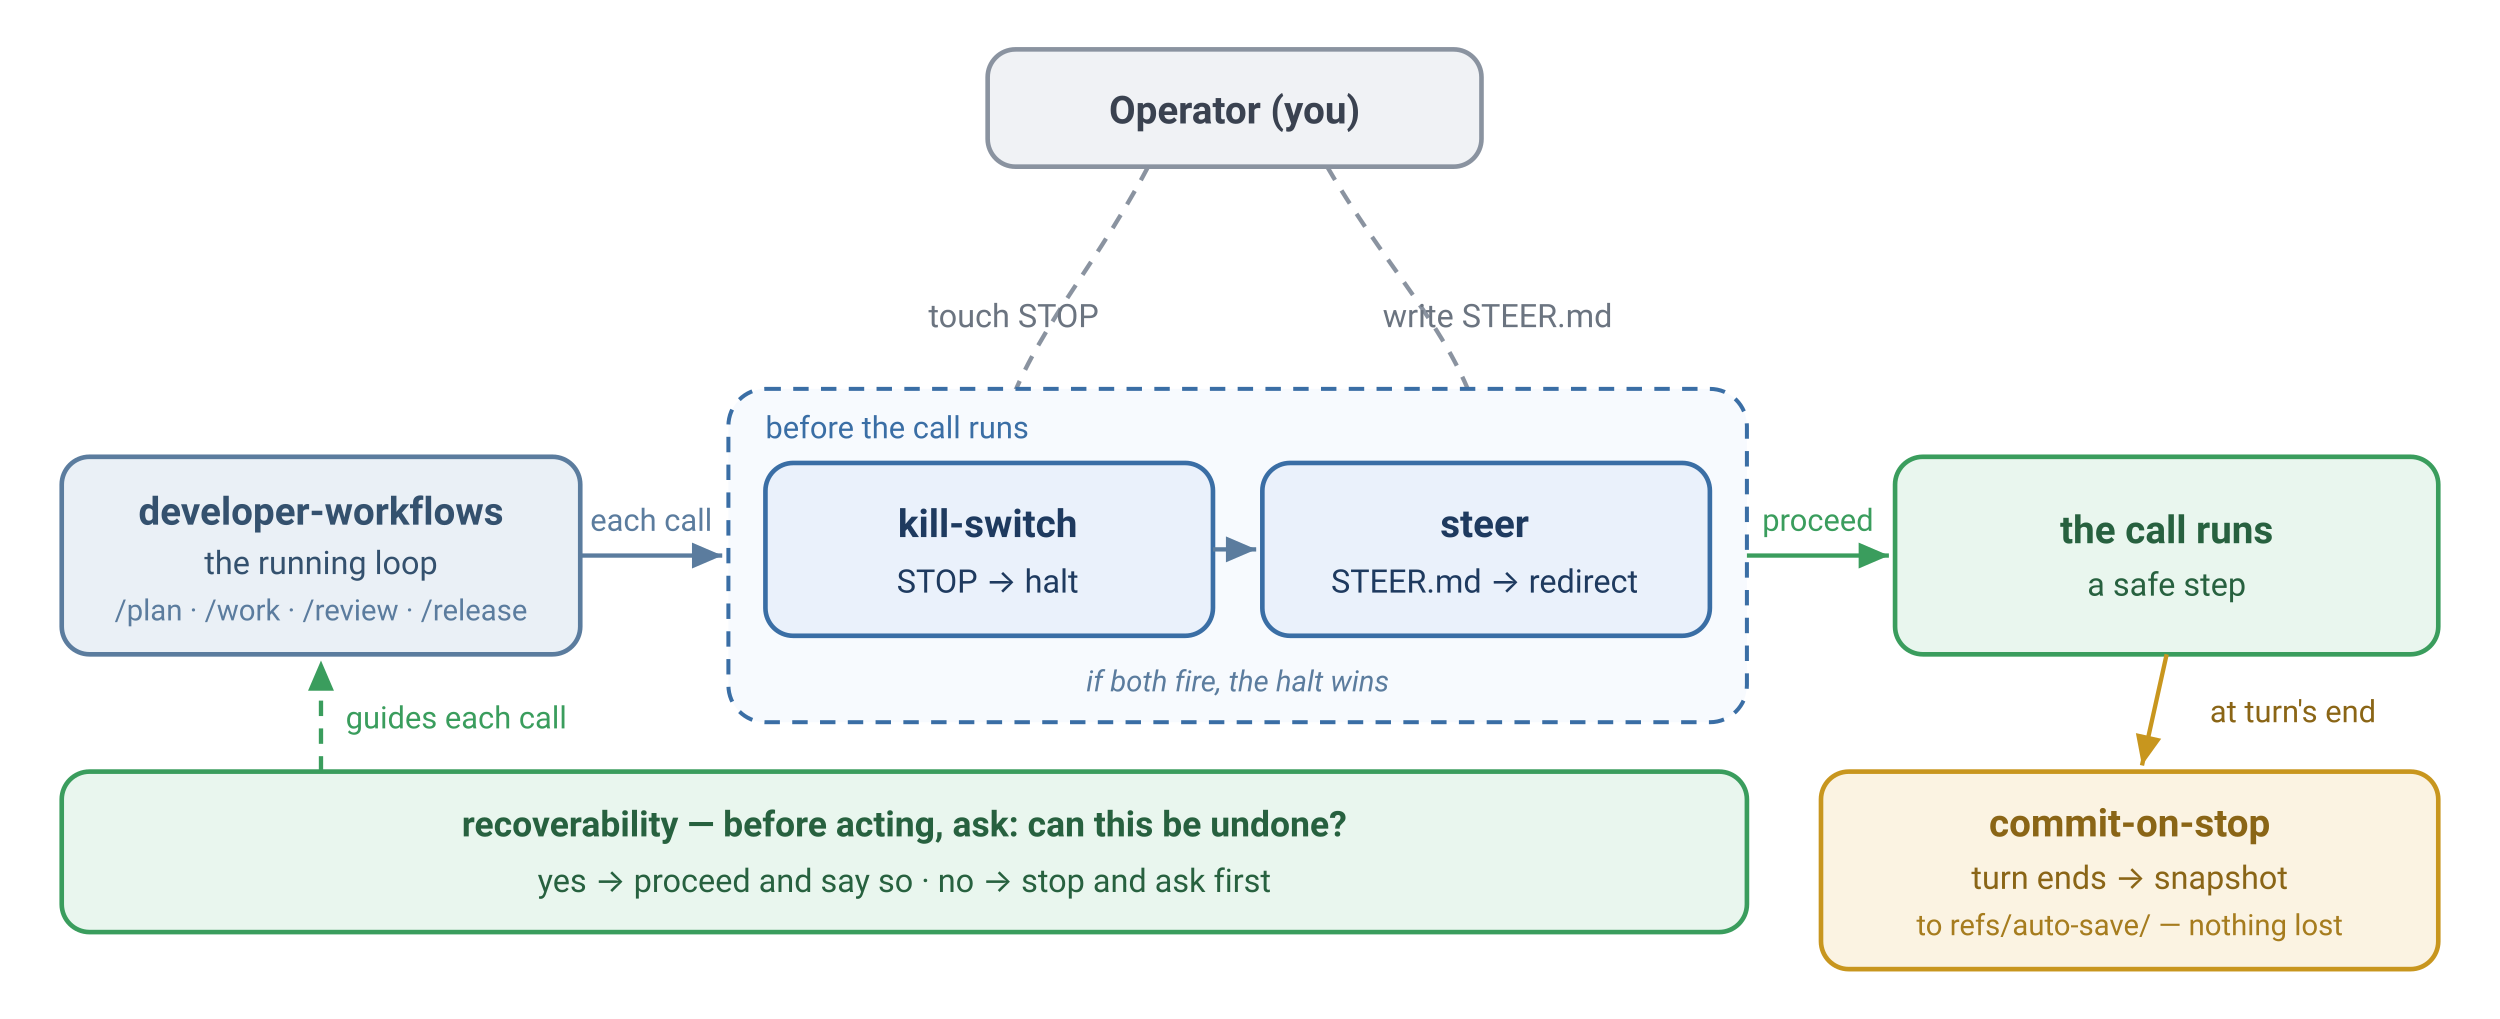
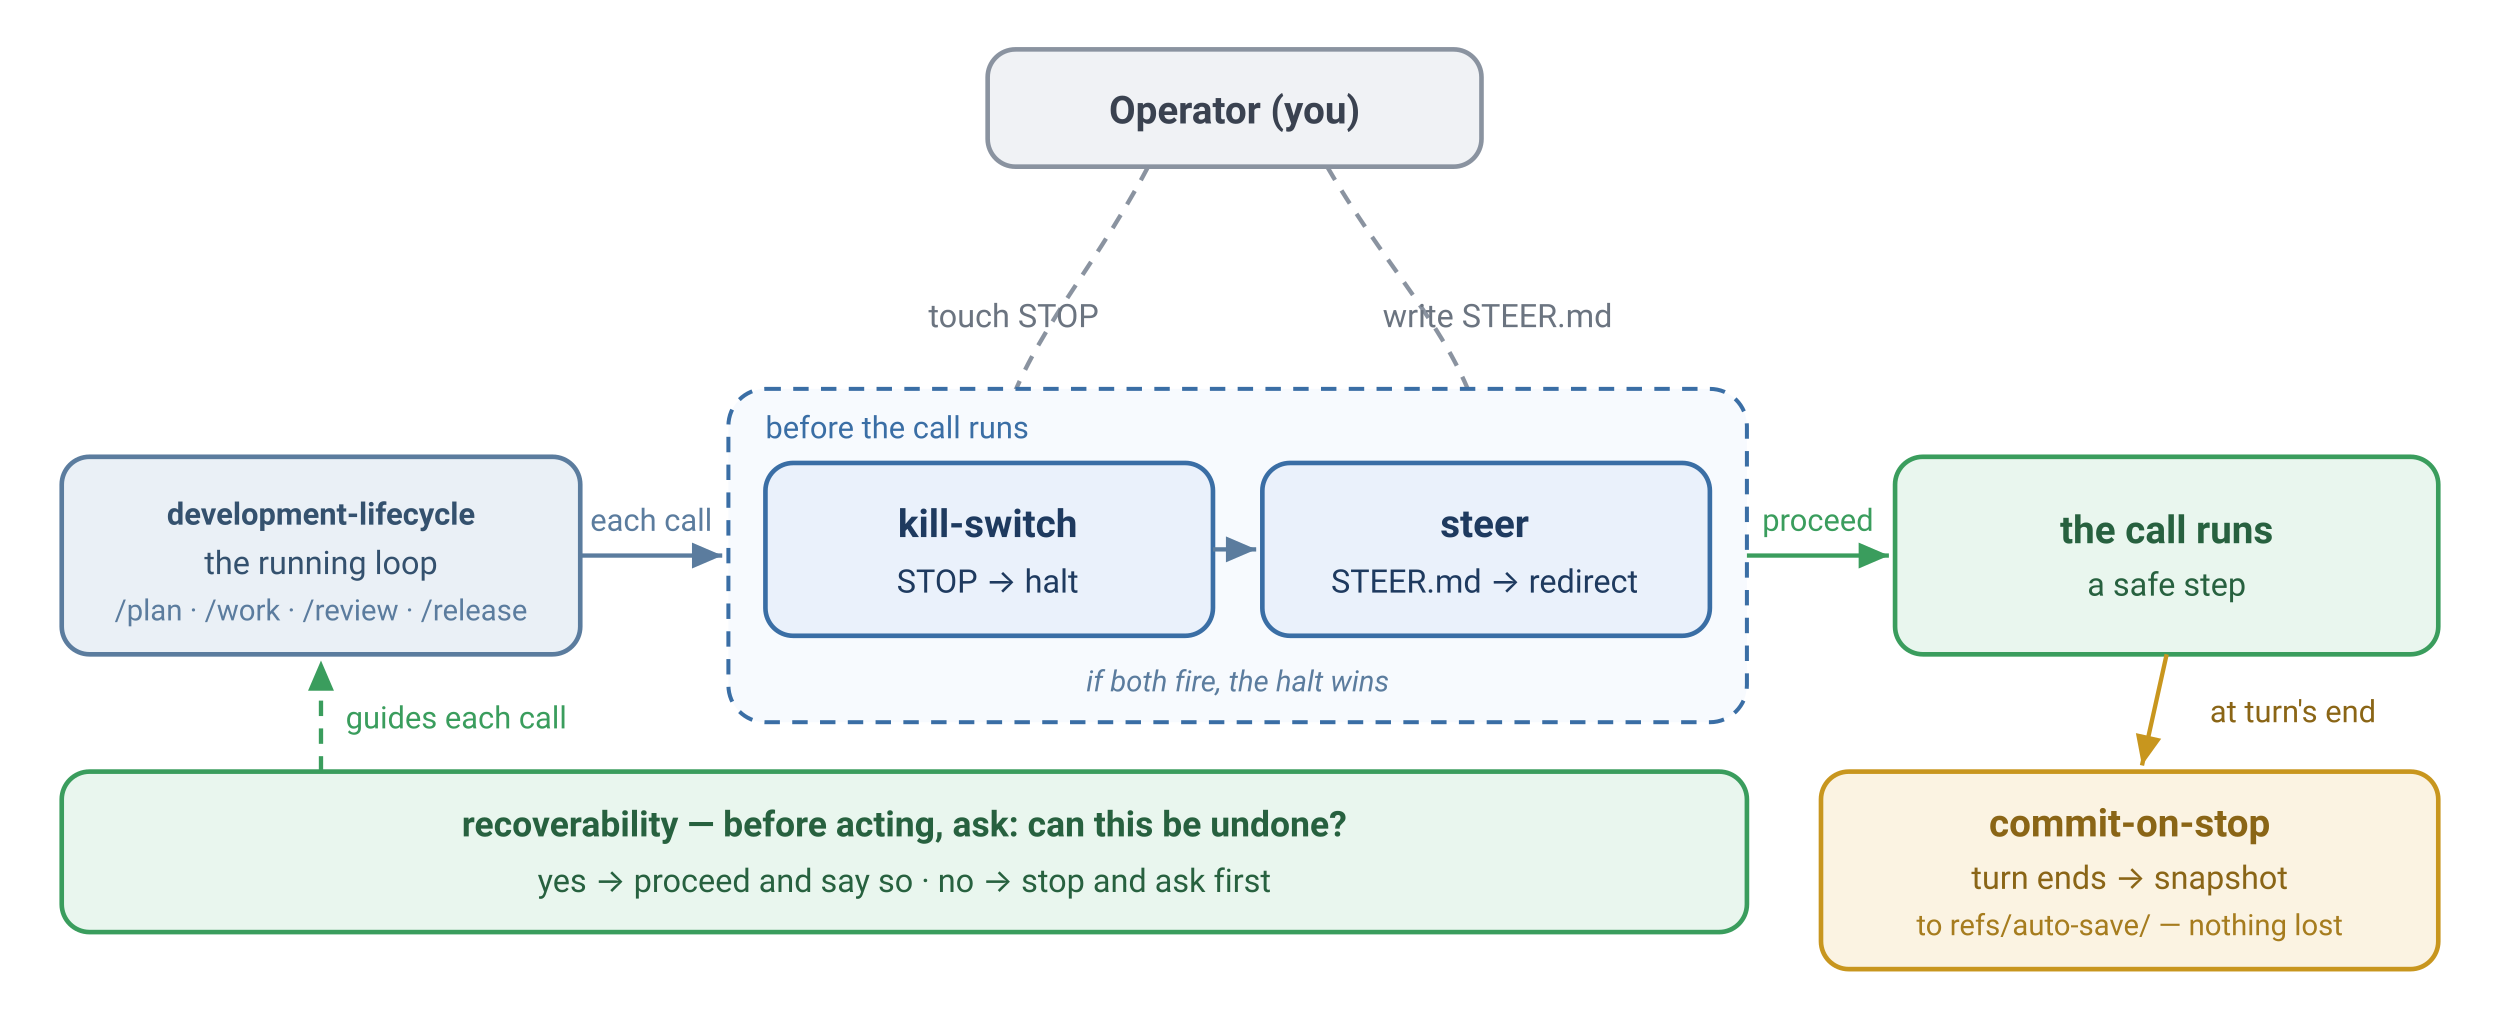
<svg xmlns="http://www.w3.org/2000/svg" viewBox="0 0 810 330" width="1053" height="429" font-family="-apple-system,BlinkMacSystemFont,'Segoe UI',Roboto,sans-serif">
  <defs>
    <marker id="a" markerWidth="9" markerHeight="9" refX="7" refY="3" orient="auto">
      <path d="M0,0 L7,3 L0,6 Z" fill="#5B7C9E" />
    </marker>
    <marker id="ag" markerWidth="9" markerHeight="9" refX="7" refY="3" orient="auto">
      <path d="M0,0 L7,3 L0,6 Z" fill="#3A9D5D" />
    </marker>
    <marker id="an" markerWidth="9" markerHeight="9" refX="7" refY="3" orient="auto">
      <path d="M0,0 L7,3 L0,6 Z" fill="#8a93a0" />
    </marker>
    <marker id="au" markerWidth="9" markerHeight="9" refX="7" refY="3" orient="auto">
      <path d="M0,0 L7,3 L0,6 Z" fill="#C8961E" />
    </marker>
  </defs>
  <rect x="320" y="16" width="160" height="38" rx="9" fill="#F0F2F5" stroke="#8a93a0" stroke-width="1.5" />
  <text x="400" y="40" text-anchor="middle" font-size="12.5" font-weight="600" fill="#3a4250">Operator (you)</text>
  <path d="M 372 54 C 352 92, 330 112, 322 148" fill="none" stroke="#8a93a0" stroke-width="1.4" stroke-dasharray="5 4" marker-end="url(#an)" />
  <path d="M 430 54 C 452 92, 476 112, 482 148" fill="none" stroke="#8a93a0" stroke-width="1.4" stroke-dasharray="5 4" marker-end="url(#an)" />
  <text x="356" y="106" text-anchor="end" font-size="10.5" fill="#6b7480">touch STOP</text>
  <text x="448" y="106" text-anchor="start" font-size="10.5" fill="#6b7480">write STEER.md</text>
  <rect x="236" y="126" width="330" height="108" rx="12" fill="#F7FAFE" stroke="#3A6EA5" stroke-width="1.3" stroke-dasharray="5 4" />
  <text x="248" y="142" font-size="10" fill="#3A6EA5">before the call runs</text>
  <rect x="248" y="150" width="145" height="56" rx="9" fill="#EAF1FB" stroke="#3A6EA5" stroke-width="1.5" />
  <text x="320" y="174" text-anchor="middle" font-size="12.5" font-weight="600" fill="#1e3a5f">kill-switch</text>
  <text x="320" y="192" text-anchor="middle" font-size="10.5" fill="#1e3a5f">STOP → halt</text>
  <rect x="409" y="150" width="145" height="56" rx="9" fill="#EAF1FB" stroke="#3A6EA5" stroke-width="1.5" />
  <text x="481" y="174" text-anchor="middle" font-size="12.5" font-weight="600" fill="#1e3a5f">steer</text>
  <text x="481" y="192" text-anchor="middle" font-size="10.5" fill="#1e3a5f">STEER.md → redirect</text>
  <path d="M 393 178 L 407 178" fill="none" stroke="#5B7C9E" stroke-width="1.4" marker-end="url(#a)" />
  <text x="401" y="224" text-anchor="middle" font-size="9.5" font-style="italic" fill="#5B7C9E">if both fire, the halt wins</text>
  <rect x="20" y="148" width="168" height="64" rx="9" fill="#EAF0F6" stroke="#5B7C9E" stroke-width="1.5" />
-   <text x="104" y="170" text-anchor="middle" font-size="12.5" font-weight="600" fill="#34516e">developer-workflows</text>
+   <text x="104" y="170" text-anchor="middle" font-size="10" font-weight="600" fill="#34516e">development-lifecycle</text>
  <text x="104" y="186" text-anchor="middle" font-size="10.5" fill="#34516e">the running loop</text>
  <text x="104" y="201" text-anchor="middle" font-size="9.5" fill="#5B7C9E">/plan · /work · /review · /release</text>
  <path d="M 188 180 L 234 180" fill="none" stroke="#5B7C9E" stroke-width="1.4" marker-end="url(#a)" />
  <text x="211" y="172" text-anchor="middle" font-size="10" fill="#5B7C9E">each call</text>
  <path d="M 566 180 L 612 180" fill="none" stroke="#3A9D5D" stroke-width="1.4" marker-end="url(#ag)" />
  <text x="589" y="172" text-anchor="middle" font-size="10" fill="#3A9D5D">proceed</text>
  <rect x="614" y="148" width="176" height="64" rx="9" fill="#E9F6EE" stroke="#3A9D5D" stroke-width="1.5" />
  <text x="702" y="176" text-anchor="middle" font-size="12.5" font-weight="600" fill="#27613f">the call runs</text>
  <text x="702" y="193" text-anchor="middle" font-size="10.5" fill="#27613f">a safe step</text>
  <rect x="20" y="250" width="546" height="52" rx="9" fill="#E9F6EE" stroke="#3A9D5D" stroke-width="1.5" />
  <text x="293" y="271" text-anchor="middle" font-size="11.5" font-weight="600" fill="#27613f">recoverability — before acting, ask: can this be undone?</text>
  <text x="293" y="289" text-anchor="middle" font-size="10.5" fill="#27613f">yes → proceed and say so    ·    no → stop and ask first</text>
  <path d="M 104 250 L 104 214" fill="none" stroke="#3A9D5D" stroke-width="1.4" stroke-dasharray="5 4" marker-end="url(#ag)" />
  <text x="112" y="236" text-anchor="start" font-size="10" fill="#3A9D5D">guides each call</text>
  <rect x="590" y="250" width="200" height="64" rx="9" fill="#FBF3E2" stroke="#C8961E" stroke-width="1.5" />
  <text x="690" y="271" text-anchor="middle" font-size="12.5" font-weight="600" fill="#8a6516">commit-on-stop</text>
  <text x="690" y="288" text-anchor="middle" font-size="10.5" fill="#8a6516">turn ends → snapshot</text>
  <text x="690" y="303" text-anchor="middle" font-size="9.5" fill="#a67c1e">to refs/auto-save/ — nothing lost</text>
  <path d="M 702 212 L 694 248" fill="none" stroke="#C8961E" stroke-width="1.4" marker-end="url(#au)" />
  <text x="716" y="234" text-anchor="start" font-size="10" fill="#8a6516">at turn's end</text>
</svg>
